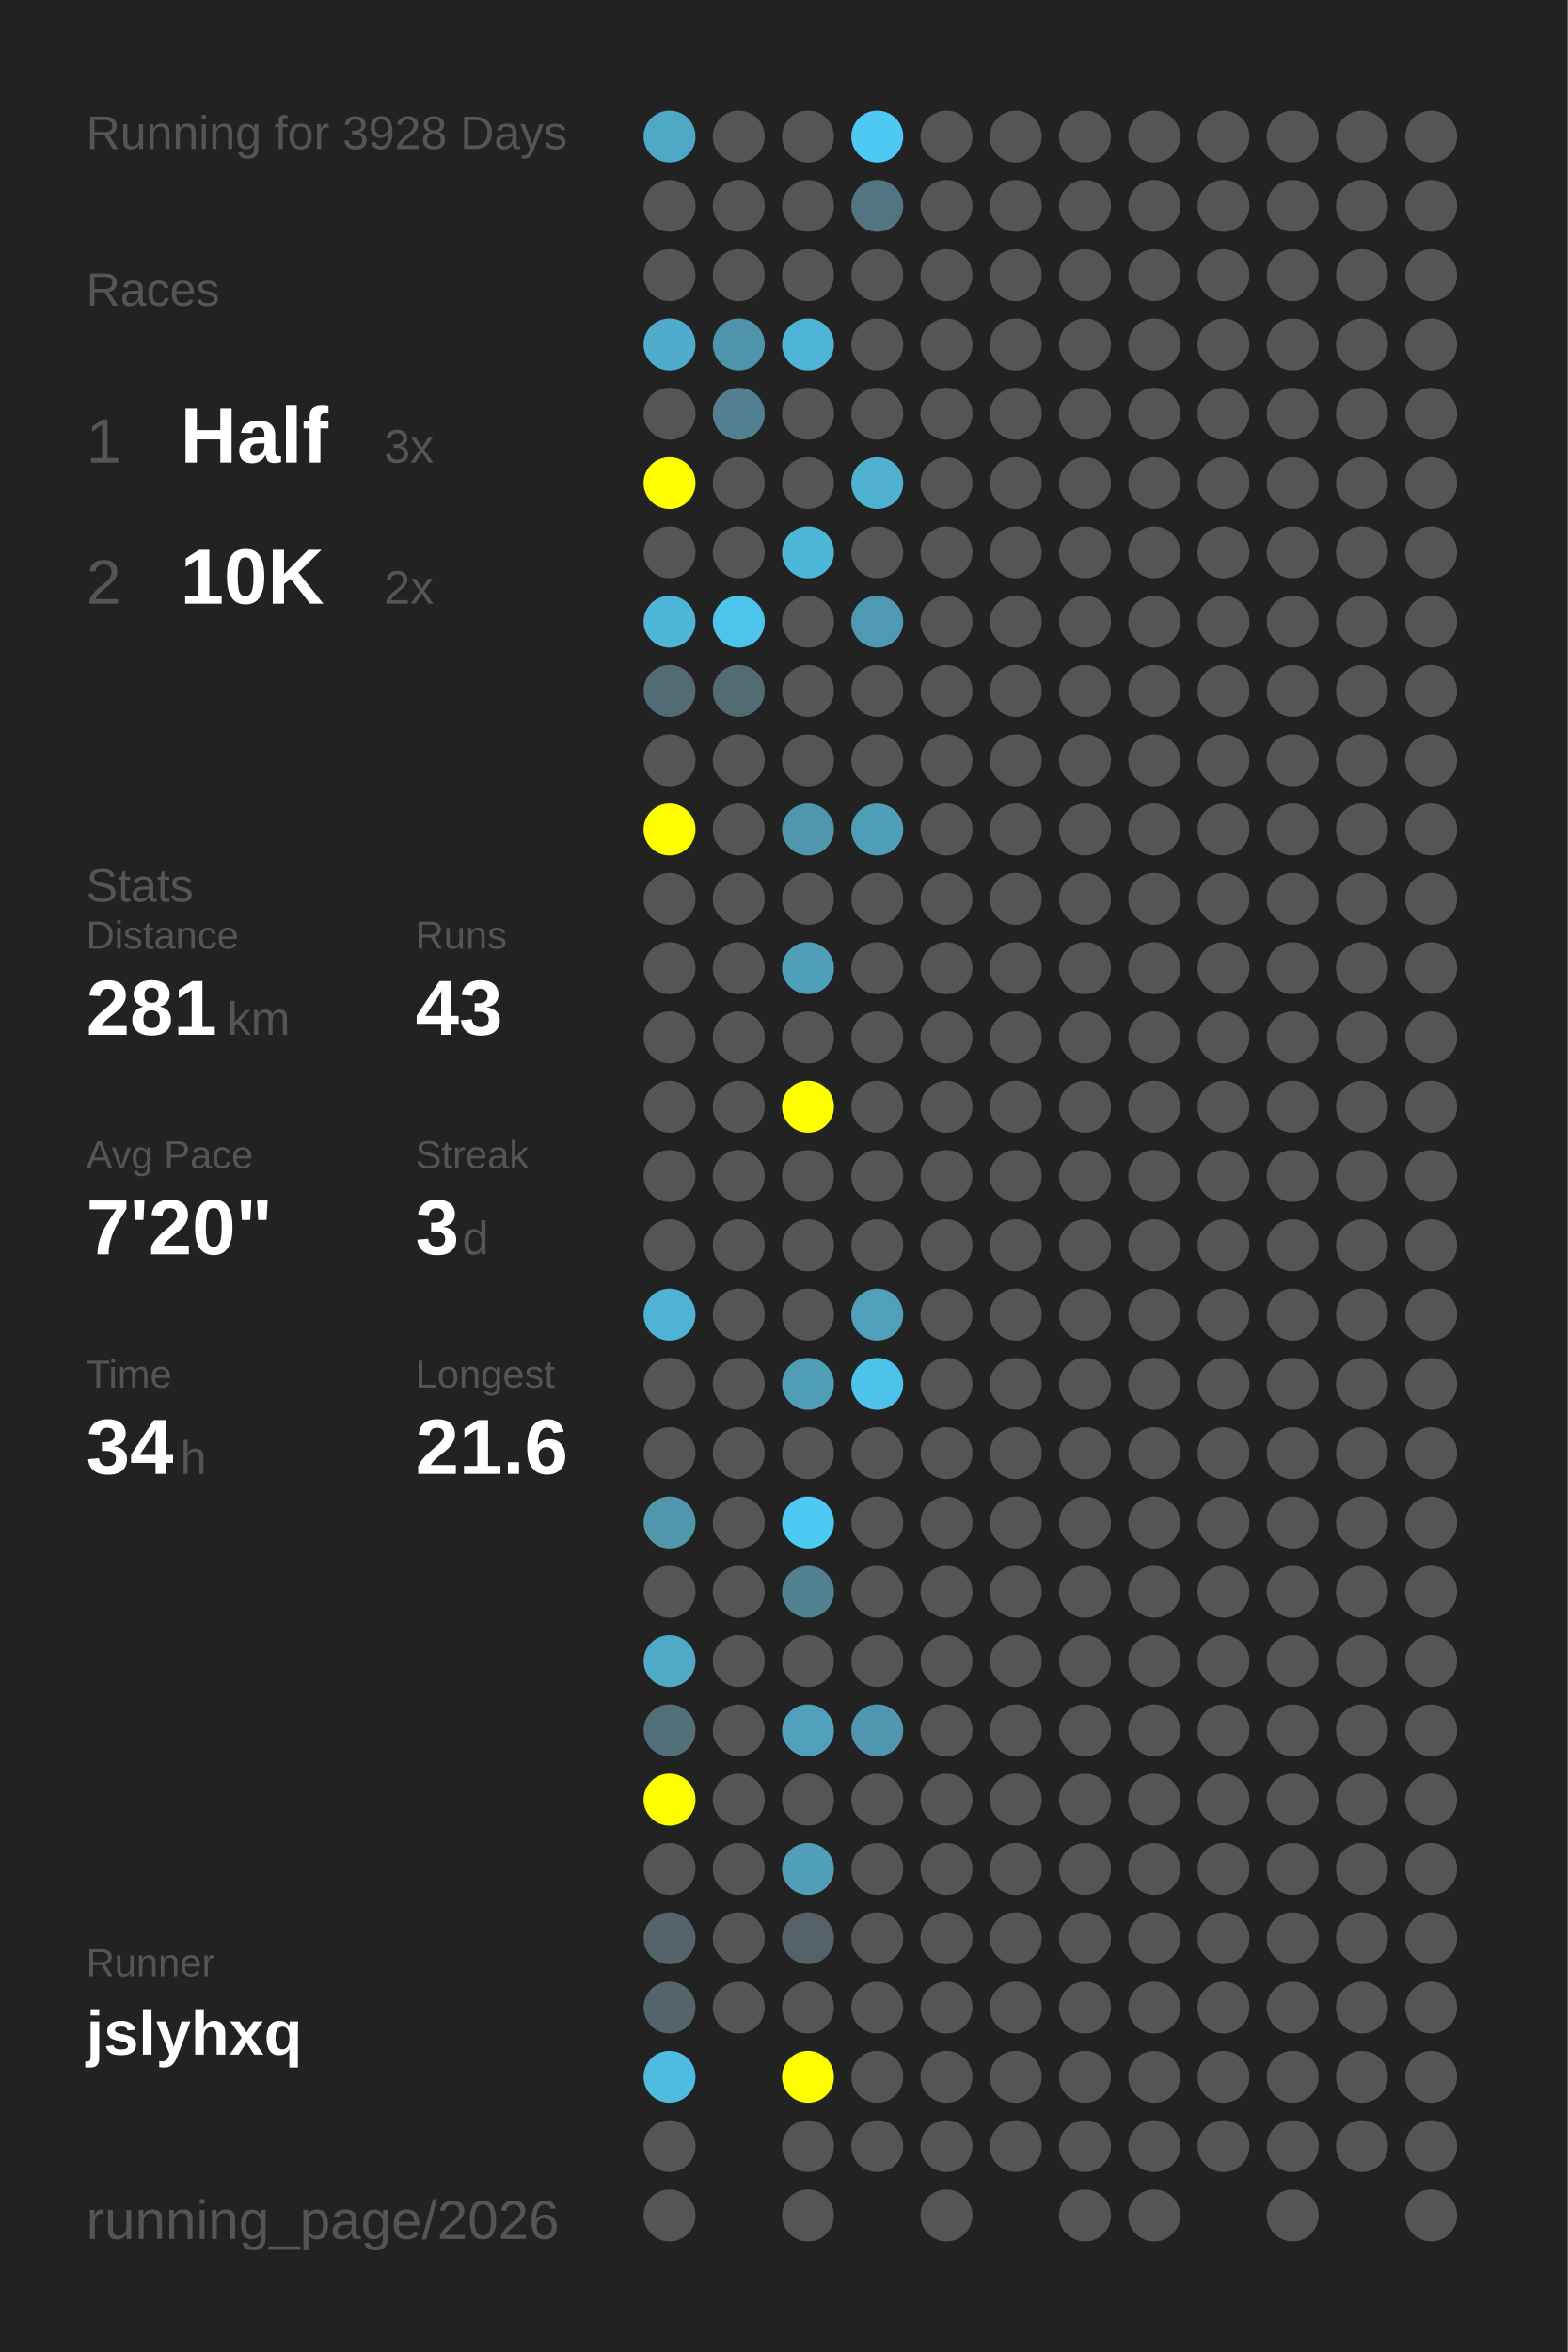
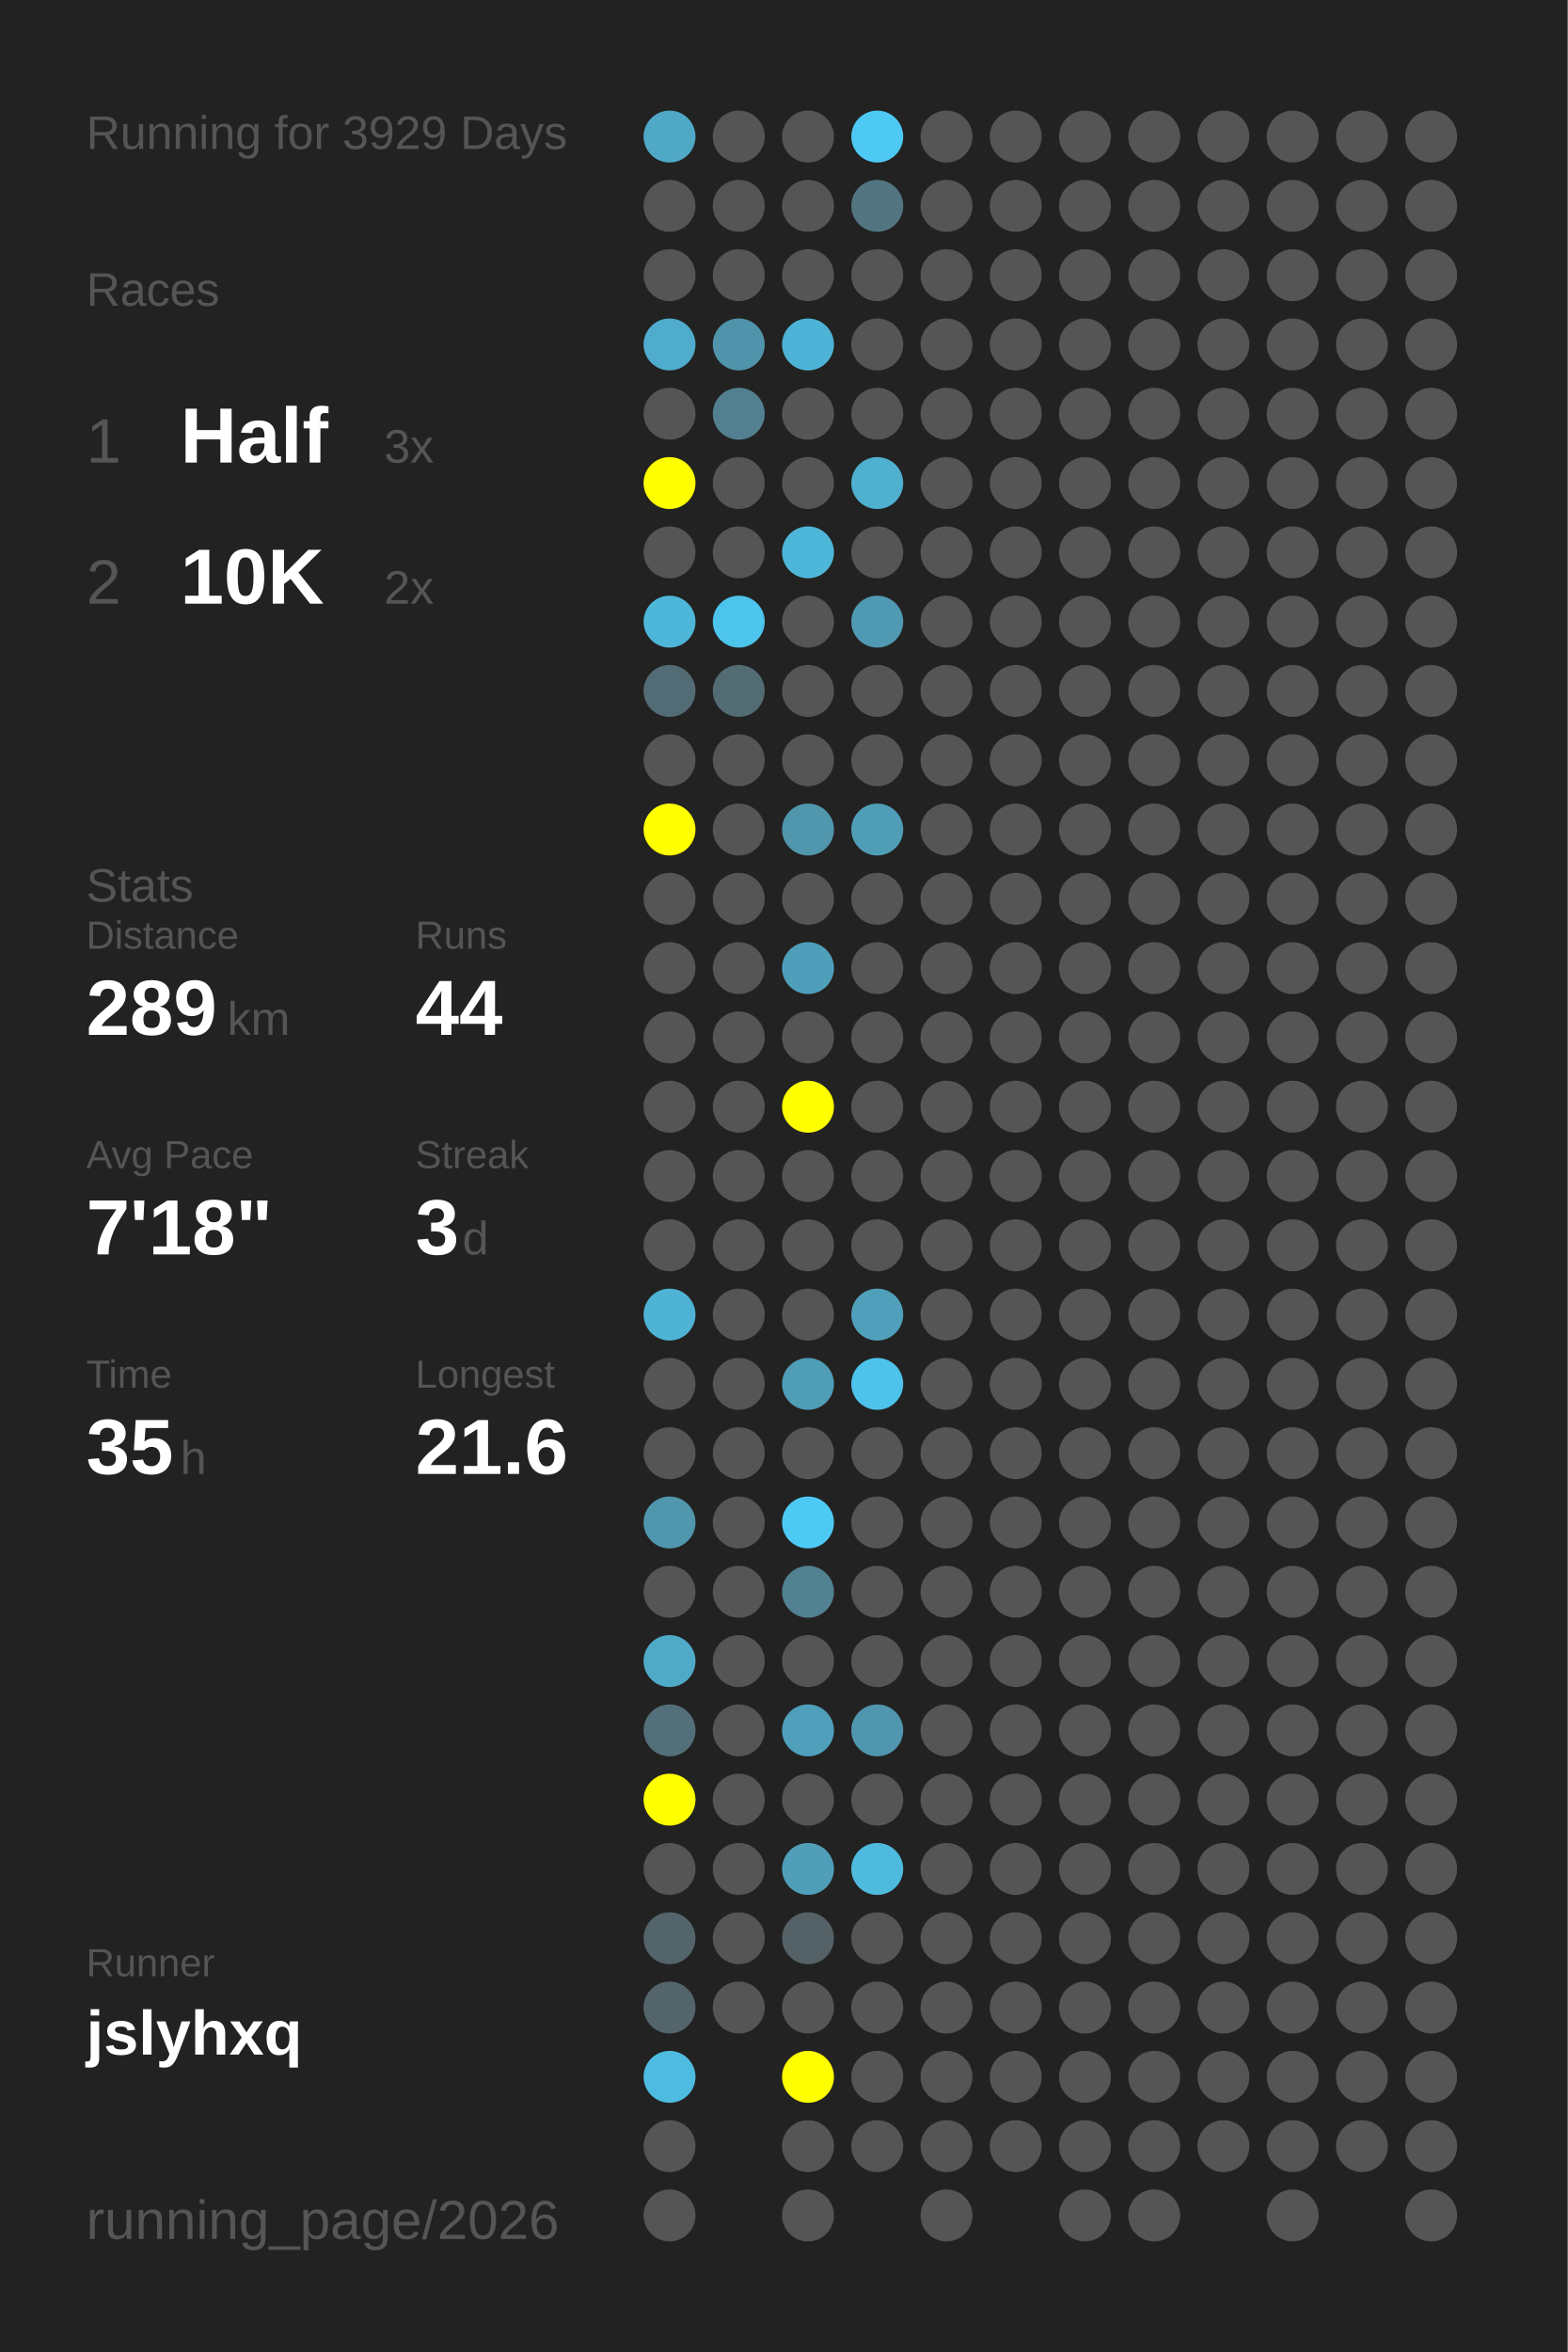
<svg xmlns="http://www.w3.org/2000/svg" baseProfile="full" height="300mm" version="1.1" viewBox="0,0,200,300" width="200mm">
  <defs />
  <rect fill="#222222" height="300" width="200" x="0" y="0" />
-   <text fill="#555555" style="font-size:6px; font-family:Arial;" x="11" y="19">Running for 3928 Days</text>
+   <text fill="#555555" style="font-size:6px; font-family:Arial;" x="11" y="19">Running for 3929 Days</text>
  <text fill="#555555" style="font-size:6px; font-family:Arial;" x="11" y="39">Races</text>
  <text fill="#555555" style="font-size:8px; font-family:Arial;" x="11" y="59">1</text>
  <text fill="#FFFFFF" style="font-size:10px; font-family:Arial; font-weight:bold;" x="23" y="59">Half</text>
  <text fill="#555555" style="font-size:6px; font-family:Arial;" x="49" y="59">3x</text>
  <text fill="#555555" style="font-size:8px; font-family:Arial;" x="11" y="77">2</text>
  <text fill="#FFFFFF" style="font-size:10px; font-family:Arial; font-weight:bold;" x="23" y="77">10K</text>
  <text fill="#555555" style="font-size:6px; font-family:Arial;" x="49" y="77">2x</text>
  <text fill="#555555" style="font-size:6px; font-family:Arial;" x="11" y="115">Stats</text>
  <text fill="#555555" style="font-size:5px; font-family:Arial;" x="11" y="121">Distance</text>
-   <text fill="#FFFFFF" style="font-size:10px; font-family:Arial; font-weight:bold;" x="11" y="132">281</text>
+   <text fill="#FFFFFF" style="font-size:10px; font-family:Arial; font-weight:bold;" x="11" y="132">289</text>
  <text fill="#555555" style="font-size:6px; font-family:Arial;" x="29" y="132">km</text>
  <text fill="#555555" style="font-size:5px; font-family:Arial;" x="53" y="121">Runs</text>
-   <text fill="#FFFFFF" style="font-size:10px; font-family:Arial; font-weight:bold;" x="53" y="132">43</text>
+   <text fill="#FFFFFF" style="font-size:10px; font-family:Arial; font-weight:bold;" x="53" y="132">44</text>
  <text fill="#555555" style="font-size:5px; font-family:Arial;" x="11" y="149">Avg Pace</text>
-   <text fill="#FFFFFF" style="font-size:10px; font-family:Arial; font-weight:bold;" x="11" y="160">7'20"</text>
+   <text fill="#FFFFFF" style="font-size:10px; font-family:Arial; font-weight:bold;" x="11" y="160">7'18"</text>
  <text fill="#555555" style="font-size:5px; font-family:Arial;" x="53" y="149">Streak</text>
  <text fill="#FFFFFF" style="font-size:10px; font-family:Arial; font-weight:bold;" x="53" y="160">3</text>
  <text fill="#555555" style="font-size:6px; font-family:Arial;" x="59" y="160">d</text>
  <text fill="#555555" style="font-size:5px; font-family:Arial;" x="11" y="177">Time</text>
-   <text fill="#FFFFFF" style="font-size:10px; font-family:Arial; font-weight:bold;" x="11" y="188">34</text>
+   <text fill="#FFFFFF" style="font-size:10px; font-family:Arial; font-weight:bold;" x="11" y="188">35</text>
  <text fill="#555555" style="font-size:6px; font-family:Arial;" x="23" y="188">h</text>
  <text fill="#555555" style="font-size:5px; font-family:Arial;" x="53" y="177">Longest</text>
  <text fill="#FFFFFF" style="font-size:10px; font-family:Arial; font-weight:bold;" x="53" y="188">21.6</text>
  <text fill="#555555" style="font-size:5px; font-family:Arial;" x="11" y="252.065">Runner</text>
  <text fill="#FFFFFF" style="font-size:8px; font-family:Arial; font-weight:bold;" x="11" y="262.065">jslyhxq</text>
  <text fill="#555555" style="font-size:7px; font-family:Arial;" x="11" y="285.581">running_page/2026</text>
  <circle cx="85.417" cy="17.419" fill="#4fa8c6" r="3.312" />
  <circle cx="85.417" cy="26.258" fill="#555555" r="3.312" />
  <circle cx="85.417" cy="35.097" fill="#555555" r="3.312" />
  <circle cx="85.417" cy="43.935" fill="#4faccc" r="3.312" />
  <circle cx="85.417" cy="52.774" fill="#555555" r="3.312" />
  <circle cx="85.417" cy="61.613" fill="#FFFF00" r="3.312" />
  <circle cx="85.417" cy="70.452" fill="#555555" r="3.312" />
  <circle cx="85.417" cy="79.29" fill="#4eb6d9" r="3.312" />
  <circle cx="85.417" cy="88.129" fill="#536b74" r="3.312" />
  <circle cx="85.417" cy="96.968" fill="#555555" r="3.312" />
  <circle cx="85.417" cy="105.806" fill="#FFFF00" r="3.312" />
  <circle cx="85.417" cy="114.645" fill="#555555" r="3.312" />
  <circle cx="85.417" cy="123.484" fill="#555555" r="3.312" />
  <circle cx="85.417" cy="132.323" fill="#555555" r="3.312" />
  <circle cx="85.417" cy="141.161" fill="#555555" r="3.312" />
  <circle cx="85.417" cy="150" fill="#555555" r="3.312" />
  <circle cx="85.417" cy="158.839" fill="#555555" r="3.312" />
  <circle cx="85.417" cy="167.677" fill="#4eb3d4" r="3.312" />
  <circle cx="85.417" cy="176.516" fill="#555555" r="3.312" />
  <circle cx="85.417" cy="185.355" fill="#555555" r="3.312" />
  <circle cx="85.417" cy="194.194" fill="#5096ad" r="3.312" />
  <circle cx="85.417" cy="203.032" fill="#555555" r="3.312" />
  <circle cx="85.417" cy="211.871" fill="#4faac8" r="3.312" />
  <circle cx="85.417" cy="220.71" fill="#536f79" r="3.312" />
  <circle cx="85.417" cy="229.548" fill="#FFFF00" r="3.312" />
  <circle cx="85.417" cy="238.387" fill="#555555" r="3.312" />
  <circle cx="85.417" cy="247.226" fill="#53646a" r="3.312" />
  <circle cx="85.417" cy="256.065" fill="#53656b" r="3.312" />
  <circle cx="85.417" cy="264.903" fill="#4ebce1" r="3.312" />
  <circle cx="85.417" cy="273.742" fill="#555555" r="3.312" />
  <circle cx="85.417" cy="282.581" fill="#555555" r="3.312" />
  <circle cx="94.25" cy="17.419" fill="#555555" r="3.312" />
  <circle cx="94.25" cy="26.258" fill="#555555" r="3.312" />
  <circle cx="94.25" cy="35.097" fill="#555555" r="3.312" />
  <circle cx="94.25" cy="43.935" fill="#5094ab" r="3.312" />
  <circle cx="94.25" cy="52.774" fill="#528090" r="3.312" />
  <circle cx="94.25" cy="61.613" fill="#555555" r="3.312" />
  <circle cx="94.25" cy="70.452" fill="#555555" r="3.312" />
  <circle cx="94.25" cy="79.29" fill="#4dc4ec" r="3.312" />
  <circle cx="94.25" cy="88.129" fill="#536c74" r="3.312" />
  <circle cx="94.25" cy="96.968" fill="#555555" r="3.312" />
  <circle cx="94.25" cy="105.806" fill="#555555" r="3.312" />
  <circle cx="94.25" cy="114.645" fill="#555555" r="3.312" />
  <circle cx="94.25" cy="123.484" fill="#555555" r="3.312" />
  <circle cx="94.25" cy="132.323" fill="#555555" r="3.312" />
  <circle cx="94.25" cy="141.161" fill="#555555" r="3.312" />
  <circle cx="94.25" cy="150" fill="#555555" r="3.312" />
  <circle cx="94.25" cy="158.839" fill="#555555" r="3.312" />
  <circle cx="94.25" cy="167.677" fill="#555555" r="3.312" />
  <circle cx="94.25" cy="176.516" fill="#555555" r="3.312" />
  <circle cx="94.25" cy="185.355" fill="#555555" r="3.312" />
  <circle cx="94.25" cy="194.194" fill="#555555" r="3.312" />
  <circle cx="94.25" cy="203.032" fill="#555555" r="3.312" />
  <circle cx="94.25" cy="211.871" fill="#555555" r="3.312" />
  <circle cx="94.25" cy="220.71" fill="#555555" r="3.312" />
  <circle cx="94.25" cy="229.548" fill="#555555" r="3.312" />
  <circle cx="94.25" cy="238.387" fill="#555555" r="3.312" />
  <circle cx="94.25" cy="247.226" fill="#555555" r="3.312" />
  <circle cx="94.25" cy="256.065" fill="#555555" r="3.312" />
  <circle cx="103.083" cy="17.419" fill="#555555" r="3.312" />
  <circle cx="103.083" cy="26.258" fill="#555555" r="3.312" />
  <circle cx="103.083" cy="35.097" fill="#555555" r="3.312" />
  <circle cx="103.083" cy="43.935" fill="#4eb4d7" r="3.312" />
  <circle cx="103.083" cy="52.774" fill="#555555" r="3.312" />
  <circle cx="103.083" cy="61.613" fill="#555555" r="3.312" />
  <circle cx="103.083" cy="70.452" fill="#4eb6d9" r="3.312" />
  <circle cx="103.083" cy="79.29" fill="#555555" r="3.312" />
  <circle cx="103.083" cy="88.129" fill="#555555" r="3.312" />
  <circle cx="103.083" cy="96.968" fill="#555555" r="3.312" />
  <circle cx="103.083" cy="105.806" fill="#5096ad" r="3.312" />
  <circle cx="103.083" cy="114.645" fill="#555555" r="3.312" />
  <circle cx="103.083" cy="123.484" fill="#509fba" r="3.312" />
  <circle cx="103.083" cy="132.323" fill="#555555" r="3.312" />
  <circle cx="103.083" cy="141.161" fill="#FFFF00" r="3.312" />
  <circle cx="103.083" cy="150" fill="#555555" r="3.312" />
  <circle cx="103.083" cy="158.839" fill="#555555" r="3.312" />
  <circle cx="103.083" cy="167.677" fill="#555555" r="3.312" />
  <circle cx="103.083" cy="176.516" fill="#509db6" r="3.312" />
  <circle cx="103.083" cy="185.355" fill="#555555" r="3.312" />
  <circle cx="103.083" cy="194.194" fill="#4dcaf4" r="3.312" />
  <circle cx="103.083" cy="203.032" fill="#528191" r="3.312" />
  <circle cx="103.083" cy="211.871" fill="#555555" r="3.312" />
  <circle cx="103.083" cy="220.71" fill="#50a0bc" r="3.312" />
  <circle cx="103.083" cy="229.548" fill="#555555" r="3.312" />
  <circle cx="103.083" cy="238.387" fill="#509eb8" r="3.312" />
  <circle cx="103.083" cy="247.226" fill="#546166" r="3.312" />
  <circle cx="103.083" cy="256.065" fill="#555555" r="3.312" />
  <circle cx="103.083" cy="264.903" fill="#FFFF00" r="3.312" />
  <circle cx="103.083" cy="273.742" fill="#555555" r="3.312" />
  <circle cx="103.083" cy="282.581" fill="#555555" r="3.312" />
  <circle cx="111.917" cy="17.419" fill="#4dc9f3" r="3.312" />
  <circle cx="111.917" cy="26.258" fill="#527581" r="3.312" />
  <circle cx="111.917" cy="35.097" fill="#555555" r="3.312" />
  <circle cx="111.917" cy="43.935" fill="#555555" r="3.312" />
  <circle cx="111.917" cy="52.774" fill="#555555" r="3.312" />
  <circle cx="111.917" cy="61.613" fill="#4fb0d0" r="3.312" />
  <circle cx="111.917" cy="70.452" fill="#555555" r="3.312" />
  <circle cx="111.917" cy="79.29" fill="#5099b2" r="3.312" />
  <circle cx="111.917" cy="88.129" fill="#555555" r="3.312" />
  <circle cx="111.917" cy="96.968" fill="#555555" r="3.312" />
  <circle cx="111.917" cy="105.806" fill="#509db7" r="3.312" />
  <circle cx="111.917" cy="114.645" fill="#555555" r="3.312" />
  <circle cx="111.917" cy="123.484" fill="#555555" r="3.312" />
  <circle cx="111.917" cy="132.323" fill="#555555" r="3.312" />
  <circle cx="111.917" cy="141.161" fill="#555555" r="3.312" />
  <circle cx="111.917" cy="150" fill="#555555" r="3.312" />
  <circle cx="111.917" cy="158.839" fill="#555555" r="3.312" />
  <circle cx="111.917" cy="167.677" fill="#50a0bb" r="3.312" />
  <circle cx="111.917" cy="176.516" fill="#4dc2ea" r="3.312" />
  <circle cx="111.917" cy="185.355" fill="#555555" r="3.312" />
  <circle cx="111.917" cy="194.194" fill="#555555" r="3.312" />
  <circle cx="111.917" cy="203.032" fill="#555555" r="3.312" />
  <circle cx="111.917" cy="211.871" fill="#555555" r="3.312" />
  <circle cx="111.917" cy="220.71" fill="#5096ae" r="3.312" />
  <circle cx="111.917" cy="229.548" fill="#555555" r="3.312" />
-   <circle cx="111.917" cy="238.387" fill="#555555" r="3.312" />
+   <circle cx="111.917" cy="238.387" fill="#4ebade" r="3.312" />
  <circle cx="111.917" cy="247.226" fill="#555555" r="3.312" />
  <circle cx="111.917" cy="256.065" fill="#555555" r="3.312" />
  <circle cx="111.917" cy="264.903" fill="#555555" r="3.312" />
  <circle cx="111.917" cy="273.742" fill="#555555" r="3.312" />
  <circle cx="120.75" cy="17.419" fill="#555555" r="3.312" />
  <circle cx="120.75" cy="26.258" fill="#555555" r="3.312" />
  <circle cx="120.75" cy="35.097" fill="#555555" r="3.312" />
  <circle cx="120.75" cy="43.935" fill="#555555" r="3.312" />
  <circle cx="120.75" cy="52.774" fill="#555555" r="3.312" />
  <circle cx="120.75" cy="61.613" fill="#555555" r="3.312" />
  <circle cx="120.75" cy="70.452" fill="#555555" r="3.312" />
  <circle cx="120.75" cy="79.29" fill="#555555" r="3.312" />
  <circle cx="120.75" cy="88.129" fill="#555555" r="3.312" />
  <circle cx="120.75" cy="96.968" fill="#555555" r="3.312" />
  <circle cx="120.75" cy="105.806" fill="#555555" r="3.312" />
  <circle cx="120.75" cy="114.645" fill="#555555" r="3.312" />
  <circle cx="120.75" cy="123.484" fill="#555555" r="3.312" />
  <circle cx="120.75" cy="132.323" fill="#555555" r="3.312" />
  <circle cx="120.75" cy="141.161" fill="#555555" r="3.312" />
  <circle cx="120.75" cy="150" fill="#555555" r="3.312" />
  <circle cx="120.75" cy="158.839" fill="#555555" r="3.312" />
  <circle cx="120.75" cy="167.677" fill="#555555" r="3.312" />
  <circle cx="120.75" cy="176.516" fill="#555555" r="3.312" />
  <circle cx="120.75" cy="185.355" fill="#555555" r="3.312" />
  <circle cx="120.75" cy="194.194" fill="#555555" r="3.312" />
  <circle cx="120.75" cy="203.032" fill="#555555" r="3.312" />
  <circle cx="120.75" cy="211.871" fill="#555555" r="3.312" />
  <circle cx="120.75" cy="220.71" fill="#555555" r="3.312" />
  <circle cx="120.75" cy="229.548" fill="#555555" r="3.312" />
  <circle cx="120.75" cy="238.387" fill="#555555" r="3.312" />
  <circle cx="120.75" cy="247.226" fill="#555555" r="3.312" />
  <circle cx="120.75" cy="256.065" fill="#555555" r="3.312" />
  <circle cx="120.75" cy="264.903" fill="#555555" r="3.312" />
  <circle cx="120.75" cy="273.742" fill="#555555" r="3.312" />
  <circle cx="120.75" cy="282.581" fill="#555555" r="3.312" />
  <circle cx="129.583" cy="17.419" fill="#555555" r="3.312" />
  <circle cx="129.583" cy="26.258" fill="#555555" r="3.312" />
  <circle cx="129.583" cy="35.097" fill="#555555" r="3.312" />
  <circle cx="129.583" cy="43.935" fill="#555555" r="3.312" />
  <circle cx="129.583" cy="52.774" fill="#555555" r="3.312" />
  <circle cx="129.583" cy="61.613" fill="#555555" r="3.312" />
  <circle cx="129.583" cy="70.452" fill="#555555" r="3.312" />
  <circle cx="129.583" cy="79.29" fill="#555555" r="3.312" />
  <circle cx="129.583" cy="88.129" fill="#555555" r="3.312" />
  <circle cx="129.583" cy="96.968" fill="#555555" r="3.312" />
  <circle cx="129.583" cy="105.806" fill="#555555" r="3.312" />
  <circle cx="129.583" cy="114.645" fill="#555555" r="3.312" />
  <circle cx="129.583" cy="123.484" fill="#555555" r="3.312" />
  <circle cx="129.583" cy="132.323" fill="#555555" r="3.312" />
  <circle cx="129.583" cy="141.161" fill="#555555" r="3.312" />
  <circle cx="129.583" cy="150" fill="#555555" r="3.312" />
  <circle cx="129.583" cy="158.839" fill="#555555" r="3.312" />
  <circle cx="129.583" cy="167.677" fill="#555555" r="3.312" />
  <circle cx="129.583" cy="176.516" fill="#555555" r="3.312" />
  <circle cx="129.583" cy="185.355" fill="#555555" r="3.312" />
  <circle cx="129.583" cy="194.194" fill="#555555" r="3.312" />
  <circle cx="129.583" cy="203.032" fill="#555555" r="3.312" />
  <circle cx="129.583" cy="211.871" fill="#555555" r="3.312" />
  <circle cx="129.583" cy="220.71" fill="#555555" r="3.312" />
  <circle cx="129.583" cy="229.548" fill="#555555" r="3.312" />
  <circle cx="129.583" cy="238.387" fill="#555555" r="3.312" />
  <circle cx="129.583" cy="247.226" fill="#555555" r="3.312" />
  <circle cx="129.583" cy="256.065" fill="#555555" r="3.312" />
  <circle cx="129.583" cy="264.903" fill="#555555" r="3.312" />
  <circle cx="129.583" cy="273.742" fill="#555555" r="3.312" />
  <circle cx="138.417" cy="17.419" fill="#555555" r="3.312" />
  <circle cx="138.417" cy="26.258" fill="#555555" r="3.312" />
  <circle cx="138.417" cy="35.097" fill="#555555" r="3.312" />
  <circle cx="138.417" cy="43.935" fill="#555555" r="3.312" />
  <circle cx="138.417" cy="52.774" fill="#555555" r="3.312" />
  <circle cx="138.417" cy="61.613" fill="#555555" r="3.312" />
  <circle cx="138.417" cy="70.452" fill="#555555" r="3.312" />
  <circle cx="138.417" cy="79.29" fill="#555555" r="3.312" />
  <circle cx="138.417" cy="88.129" fill="#555555" r="3.312" />
  <circle cx="138.417" cy="96.968" fill="#555555" r="3.312" />
  <circle cx="138.417" cy="105.806" fill="#555555" r="3.312" />
  <circle cx="138.417" cy="114.645" fill="#555555" r="3.312" />
  <circle cx="138.417" cy="123.484" fill="#555555" r="3.312" />
  <circle cx="138.417" cy="132.323" fill="#555555" r="3.312" />
  <circle cx="138.417" cy="141.161" fill="#555555" r="3.312" />
  <circle cx="138.417" cy="150" fill="#555555" r="3.312" />
  <circle cx="138.417" cy="158.839" fill="#555555" r="3.312" />
  <circle cx="138.417" cy="167.677" fill="#555555" r="3.312" />
  <circle cx="138.417" cy="176.516" fill="#555555" r="3.312" />
  <circle cx="138.417" cy="185.355" fill="#555555" r="3.312" />
  <circle cx="138.417" cy="194.194" fill="#555555" r="3.312" />
  <circle cx="138.417" cy="203.032" fill="#555555" r="3.312" />
  <circle cx="138.417" cy="211.871" fill="#555555" r="3.312" />
  <circle cx="138.417" cy="220.71" fill="#555555" r="3.312" />
  <circle cx="138.417" cy="229.548" fill="#555555" r="3.312" />
  <circle cx="138.417" cy="238.387" fill="#555555" r="3.312" />
  <circle cx="138.417" cy="247.226" fill="#555555" r="3.312" />
  <circle cx="138.417" cy="256.065" fill="#555555" r="3.312" />
  <circle cx="138.417" cy="264.903" fill="#555555" r="3.312" />
  <circle cx="138.417" cy="273.742" fill="#555555" r="3.312" />
  <circle cx="138.417" cy="282.581" fill="#555555" r="3.312" />
  <circle cx="147.25" cy="17.419" fill="#555555" r="3.312" />
  <circle cx="147.25" cy="26.258" fill="#555555" r="3.312" />
  <circle cx="147.25" cy="35.097" fill="#555555" r="3.312" />
  <circle cx="147.25" cy="43.935" fill="#555555" r="3.312" />
  <circle cx="147.25" cy="52.774" fill="#555555" r="3.312" />
  <circle cx="147.25" cy="61.613" fill="#555555" r="3.312" />
  <circle cx="147.25" cy="70.452" fill="#555555" r="3.312" />
  <circle cx="147.25" cy="79.29" fill="#555555" r="3.312" />
  <circle cx="147.25" cy="88.129" fill="#555555" r="3.312" />
  <circle cx="147.25" cy="96.968" fill="#555555" r="3.312" />
  <circle cx="147.25" cy="105.806" fill="#555555" r="3.312" />
  <circle cx="147.25" cy="114.645" fill="#555555" r="3.312" />
  <circle cx="147.25" cy="123.484" fill="#555555" r="3.312" />
  <circle cx="147.25" cy="132.323" fill="#555555" r="3.312" />
  <circle cx="147.25" cy="141.161" fill="#555555" r="3.312" />
  <circle cx="147.25" cy="150" fill="#555555" r="3.312" />
  <circle cx="147.25" cy="158.839" fill="#555555" r="3.312" />
  <circle cx="147.25" cy="167.677" fill="#555555" r="3.312" />
  <circle cx="147.25" cy="176.516" fill="#555555" r="3.312" />
  <circle cx="147.25" cy="185.355" fill="#555555" r="3.312" />
  <circle cx="147.25" cy="194.194" fill="#555555" r="3.312" />
  <circle cx="147.25" cy="203.032" fill="#555555" r="3.312" />
  <circle cx="147.25" cy="211.871" fill="#555555" r="3.312" />
  <circle cx="147.25" cy="220.71" fill="#555555" r="3.312" />
  <circle cx="147.25" cy="229.548" fill="#555555" r="3.312" />
  <circle cx="147.25" cy="238.387" fill="#555555" r="3.312" />
  <circle cx="147.25" cy="247.226" fill="#555555" r="3.312" />
  <circle cx="147.25" cy="256.065" fill="#555555" r="3.312" />
  <circle cx="147.25" cy="264.903" fill="#555555" r="3.312" />
  <circle cx="147.25" cy="273.742" fill="#555555" r="3.312" />
  <circle cx="147.25" cy="282.581" fill="#555555" r="3.312" />
  <circle cx="156.083" cy="17.419" fill="#555555" r="3.312" />
  <circle cx="156.083" cy="26.258" fill="#555555" r="3.312" />
  <circle cx="156.083" cy="35.097" fill="#555555" r="3.312" />
  <circle cx="156.083" cy="43.935" fill="#555555" r="3.312" />
  <circle cx="156.083" cy="52.774" fill="#555555" r="3.312" />
  <circle cx="156.083" cy="61.613" fill="#555555" r="3.312" />
  <circle cx="156.083" cy="70.452" fill="#555555" r="3.312" />
  <circle cx="156.083" cy="79.29" fill="#555555" r="3.312" />
  <circle cx="156.083" cy="88.129" fill="#555555" r="3.312" />
  <circle cx="156.083" cy="96.968" fill="#555555" r="3.312" />
  <circle cx="156.083" cy="105.806" fill="#555555" r="3.312" />
  <circle cx="156.083" cy="114.645" fill="#555555" r="3.312" />
  <circle cx="156.083" cy="123.484" fill="#555555" r="3.312" />
  <circle cx="156.083" cy="132.323" fill="#555555" r="3.312" />
  <circle cx="156.083" cy="141.161" fill="#555555" r="3.312" />
  <circle cx="156.083" cy="150" fill="#555555" r="3.312" />
  <circle cx="156.083" cy="158.839" fill="#555555" r="3.312" />
  <circle cx="156.083" cy="167.677" fill="#555555" r="3.312" />
  <circle cx="156.083" cy="176.516" fill="#555555" r="3.312" />
  <circle cx="156.083" cy="185.355" fill="#555555" r="3.312" />
  <circle cx="156.083" cy="194.194" fill="#555555" r="3.312" />
  <circle cx="156.083" cy="203.032" fill="#555555" r="3.312" />
  <circle cx="156.083" cy="211.871" fill="#555555" r="3.312" />
  <circle cx="156.083" cy="220.71" fill="#555555" r="3.312" />
  <circle cx="156.083" cy="229.548" fill="#555555" r="3.312" />
  <circle cx="156.083" cy="238.387" fill="#555555" r="3.312" />
  <circle cx="156.083" cy="247.226" fill="#555555" r="3.312" />
  <circle cx="156.083" cy="256.065" fill="#555555" r="3.312" />
  <circle cx="156.083" cy="264.903" fill="#555555" r="3.312" />
  <circle cx="156.083" cy="273.742" fill="#555555" r="3.312" />
  <circle cx="164.917" cy="17.419" fill="#555555" r="3.312" />
  <circle cx="164.917" cy="26.258" fill="#555555" r="3.312" />
  <circle cx="164.917" cy="35.097" fill="#555555" r="3.312" />
  <circle cx="164.917" cy="43.935" fill="#555555" r="3.312" />
  <circle cx="164.917" cy="52.774" fill="#555555" r="3.312" />
  <circle cx="164.917" cy="61.613" fill="#555555" r="3.312" />
  <circle cx="164.917" cy="70.452" fill="#555555" r="3.312" />
  <circle cx="164.917" cy="79.29" fill="#555555" r="3.312" />
  <circle cx="164.917" cy="88.129" fill="#555555" r="3.312" />
  <circle cx="164.917" cy="96.968" fill="#555555" r="3.312" />
  <circle cx="164.917" cy="105.806" fill="#555555" r="3.312" />
  <circle cx="164.917" cy="114.645" fill="#555555" r="3.312" />
  <circle cx="164.917" cy="123.484" fill="#555555" r="3.312" />
  <circle cx="164.917" cy="132.323" fill="#555555" r="3.312" />
  <circle cx="164.917" cy="141.161" fill="#555555" r="3.312" />
  <circle cx="164.917" cy="150" fill="#555555" r="3.312" />
  <circle cx="164.917" cy="158.839" fill="#555555" r="3.312" />
  <circle cx="164.917" cy="167.677" fill="#555555" r="3.312" />
  <circle cx="164.917" cy="176.516" fill="#555555" r="3.312" />
  <circle cx="164.917" cy="185.355" fill="#555555" r="3.312" />
  <circle cx="164.917" cy="194.194" fill="#555555" r="3.312" />
  <circle cx="164.917" cy="203.032" fill="#555555" r="3.312" />
  <circle cx="164.917" cy="211.871" fill="#555555" r="3.312" />
  <circle cx="164.917" cy="220.71" fill="#555555" r="3.312" />
  <circle cx="164.917" cy="229.548" fill="#555555" r="3.312" />
  <circle cx="164.917" cy="238.387" fill="#555555" r="3.312" />
  <circle cx="164.917" cy="247.226" fill="#555555" r="3.312" />
  <circle cx="164.917" cy="256.065" fill="#555555" r="3.312" />
  <circle cx="164.917" cy="264.903" fill="#555555" r="3.312" />
  <circle cx="164.917" cy="273.742" fill="#555555" r="3.312" />
  <circle cx="164.917" cy="282.581" fill="#555555" r="3.312" />
  <circle cx="173.75" cy="17.419" fill="#555555" r="3.312" />
  <circle cx="173.75" cy="26.258" fill="#555555" r="3.312" />
  <circle cx="173.75" cy="35.097" fill="#555555" r="3.312" />
  <circle cx="173.75" cy="43.935" fill="#555555" r="3.312" />
  <circle cx="173.75" cy="52.774" fill="#555555" r="3.312" />
  <circle cx="173.75" cy="61.613" fill="#555555" r="3.312" />
  <circle cx="173.75" cy="70.452" fill="#555555" r="3.312" />
  <circle cx="173.75" cy="79.29" fill="#555555" r="3.312" />
  <circle cx="173.75" cy="88.129" fill="#555555" r="3.312" />
  <circle cx="173.75" cy="96.968" fill="#555555" r="3.312" />
  <circle cx="173.75" cy="105.806" fill="#555555" r="3.312" />
  <circle cx="173.75" cy="114.645" fill="#555555" r="3.312" />
  <circle cx="173.75" cy="123.484" fill="#555555" r="3.312" />
  <circle cx="173.75" cy="132.323" fill="#555555" r="3.312" />
  <circle cx="173.75" cy="141.161" fill="#555555" r="3.312" />
  <circle cx="173.75" cy="150" fill="#555555" r="3.312" />
  <circle cx="173.75" cy="158.839" fill="#555555" r="3.312" />
  <circle cx="173.75" cy="167.677" fill="#555555" r="3.312" />
  <circle cx="173.75" cy="176.516" fill="#555555" r="3.312" />
  <circle cx="173.75" cy="185.355" fill="#555555" r="3.312" />
  <circle cx="173.75" cy="194.194" fill="#555555" r="3.312" />
  <circle cx="173.75" cy="203.032" fill="#555555" r="3.312" />
  <circle cx="173.75" cy="211.871" fill="#555555" r="3.312" />
  <circle cx="173.75" cy="220.71" fill="#555555" r="3.312" />
  <circle cx="173.75" cy="229.548" fill="#555555" r="3.312" />
  <circle cx="173.75" cy="238.387" fill="#555555" r="3.312" />
  <circle cx="173.75" cy="247.226" fill="#555555" r="3.312" />
  <circle cx="173.75" cy="256.065" fill="#555555" r="3.312" />
  <circle cx="173.75" cy="264.903" fill="#555555" r="3.312" />
  <circle cx="173.75" cy="273.742" fill="#555555" r="3.312" />
  <circle cx="182.583" cy="17.419" fill="#555555" r="3.312" />
  <circle cx="182.583" cy="26.258" fill="#555555" r="3.312" />
  <circle cx="182.583" cy="35.097" fill="#555555" r="3.312" />
  <circle cx="182.583" cy="43.935" fill="#555555" r="3.312" />
  <circle cx="182.583" cy="52.774" fill="#555555" r="3.312" />
  <circle cx="182.583" cy="61.613" fill="#555555" r="3.312" />
  <circle cx="182.583" cy="70.452" fill="#555555" r="3.312" />
  <circle cx="182.583" cy="79.29" fill="#555555" r="3.312" />
  <circle cx="182.583" cy="88.129" fill="#555555" r="3.312" />
  <circle cx="182.583" cy="96.968" fill="#555555" r="3.312" />
  <circle cx="182.583" cy="105.806" fill="#555555" r="3.312" />
  <circle cx="182.583" cy="114.645" fill="#555555" r="3.312" />
  <circle cx="182.583" cy="123.484" fill="#555555" r="3.312" />
  <circle cx="182.583" cy="132.323" fill="#555555" r="3.312" />
  <circle cx="182.583" cy="141.161" fill="#555555" r="3.312" />
  <circle cx="182.583" cy="150" fill="#555555" r="3.312" />
  <circle cx="182.583" cy="158.839" fill="#555555" r="3.312" />
  <circle cx="182.583" cy="167.677" fill="#555555" r="3.312" />
  <circle cx="182.583" cy="176.516" fill="#555555" r="3.312" />
  <circle cx="182.583" cy="185.355" fill="#555555" r="3.312" />
  <circle cx="182.583" cy="194.194" fill="#555555" r="3.312" />
  <circle cx="182.583" cy="203.032" fill="#555555" r="3.312" />
  <circle cx="182.583" cy="211.871" fill="#555555" r="3.312" />
  <circle cx="182.583" cy="220.71" fill="#555555" r="3.312" />
  <circle cx="182.583" cy="229.548" fill="#555555" r="3.312" />
  <circle cx="182.583" cy="238.387" fill="#555555" r="3.312" />
  <circle cx="182.583" cy="247.226" fill="#555555" r="3.312" />
  <circle cx="182.583" cy="256.065" fill="#555555" r="3.312" />
  <circle cx="182.583" cy="264.903" fill="#555555" r="3.312" />
  <circle cx="182.583" cy="273.742" fill="#555555" r="3.312" />
  <circle cx="182.583" cy="282.581" fill="#555555" r="3.312" />
</svg>
